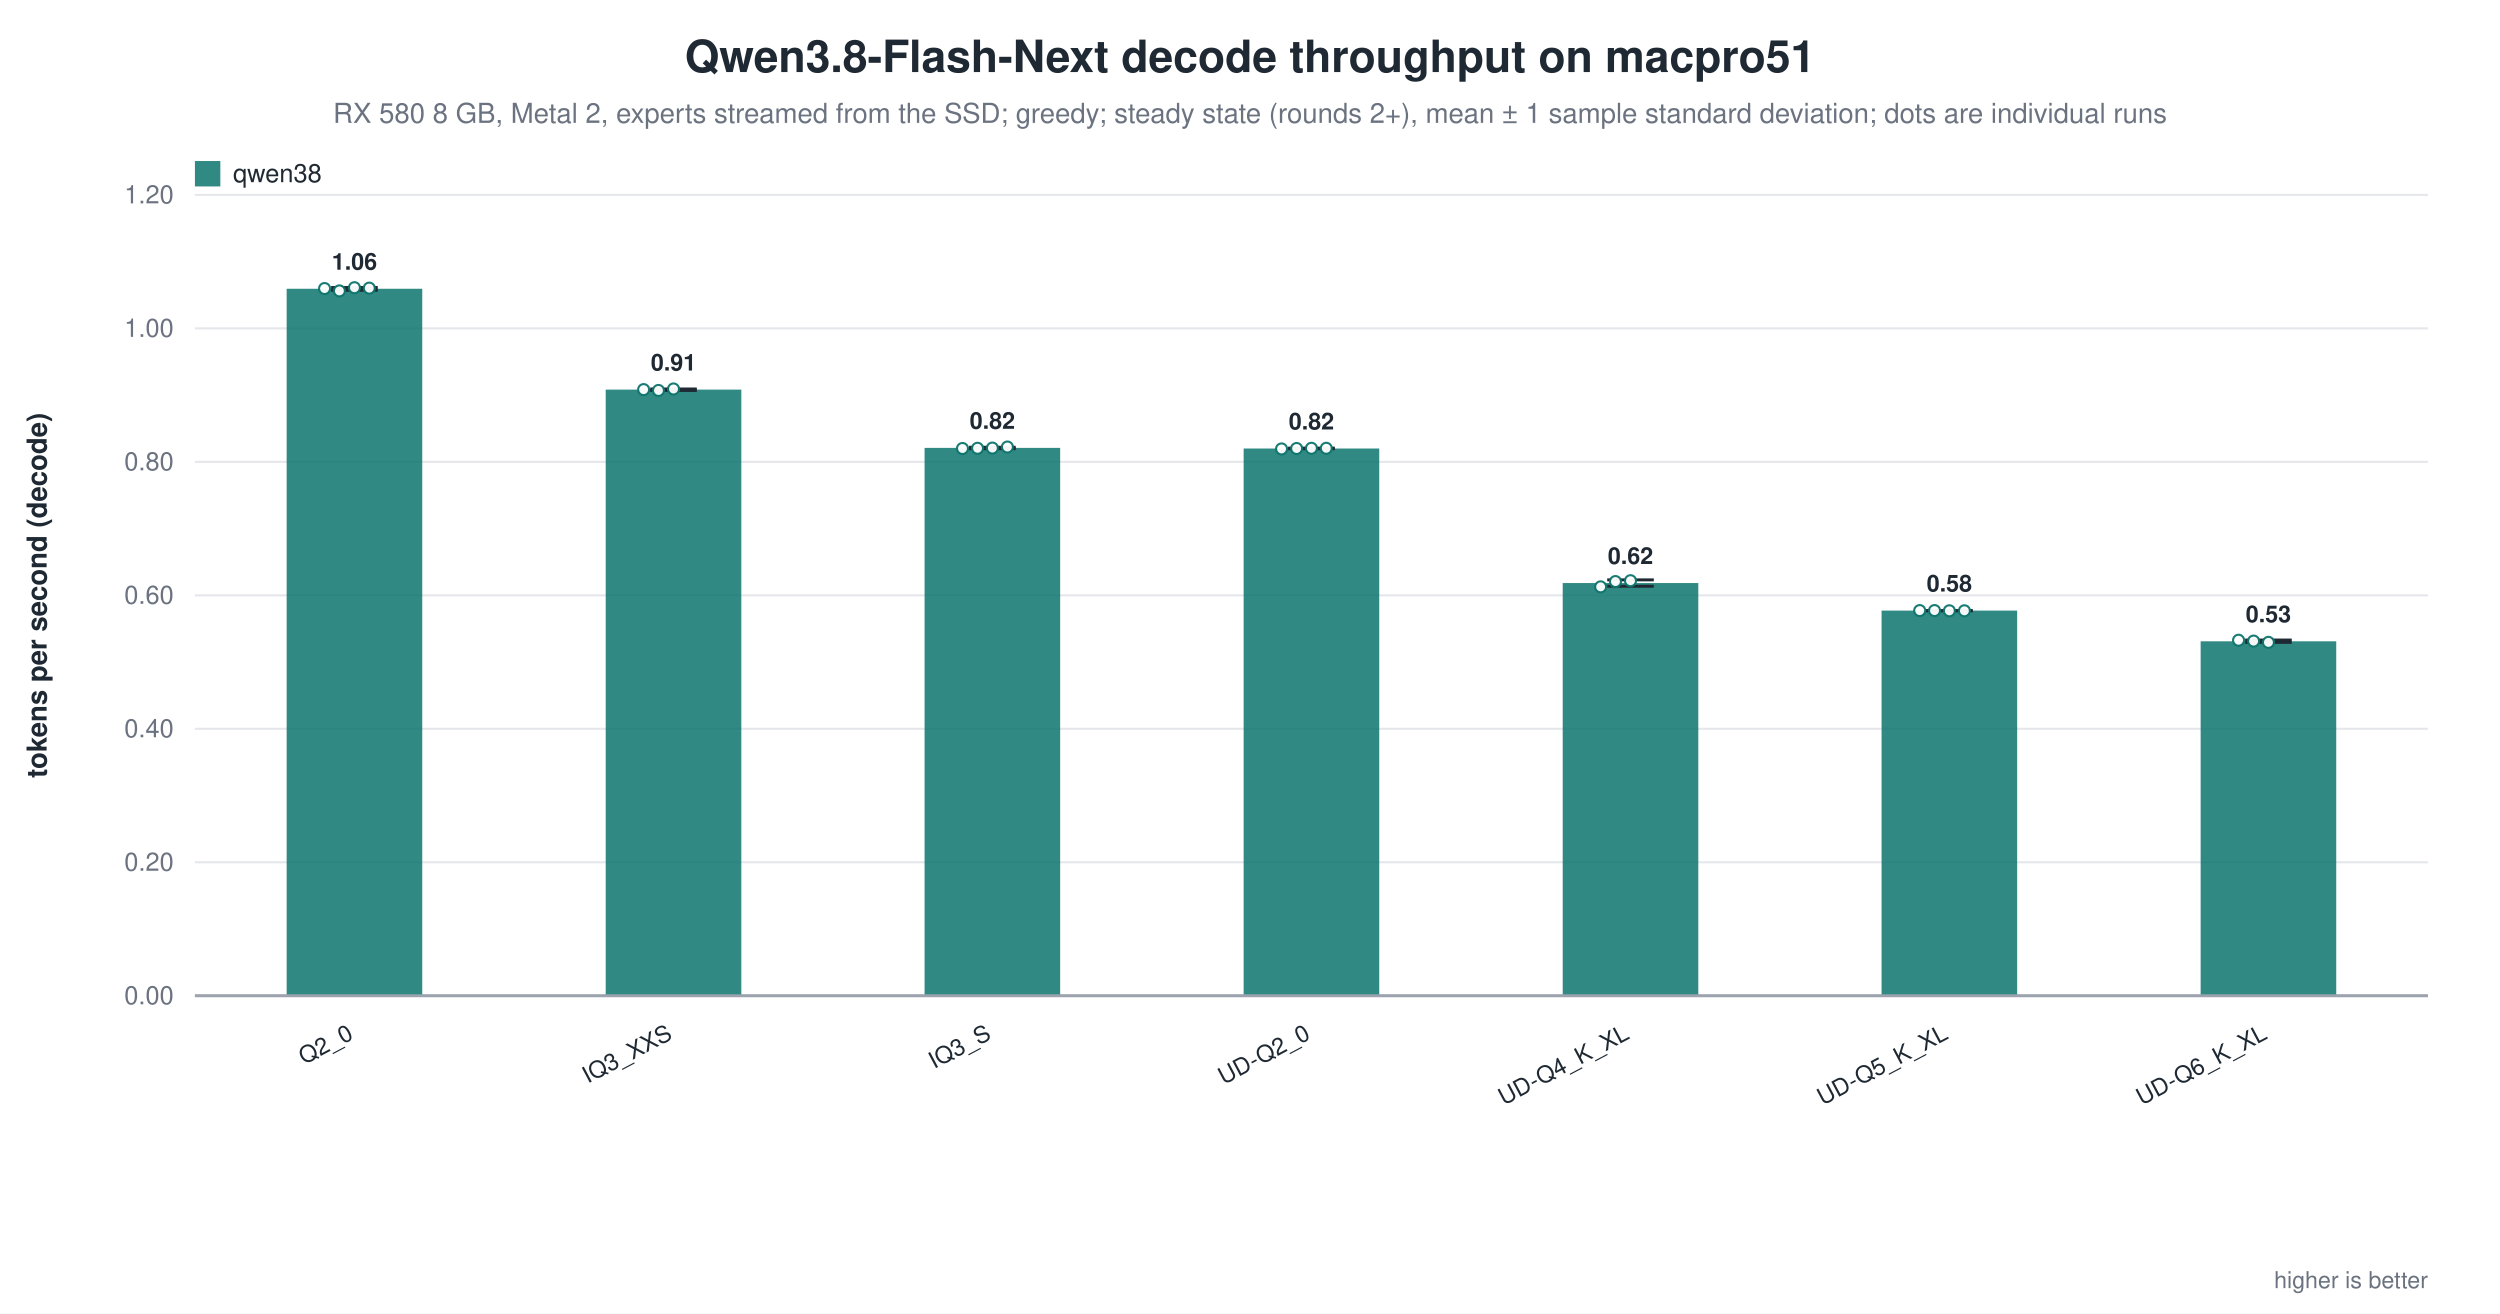
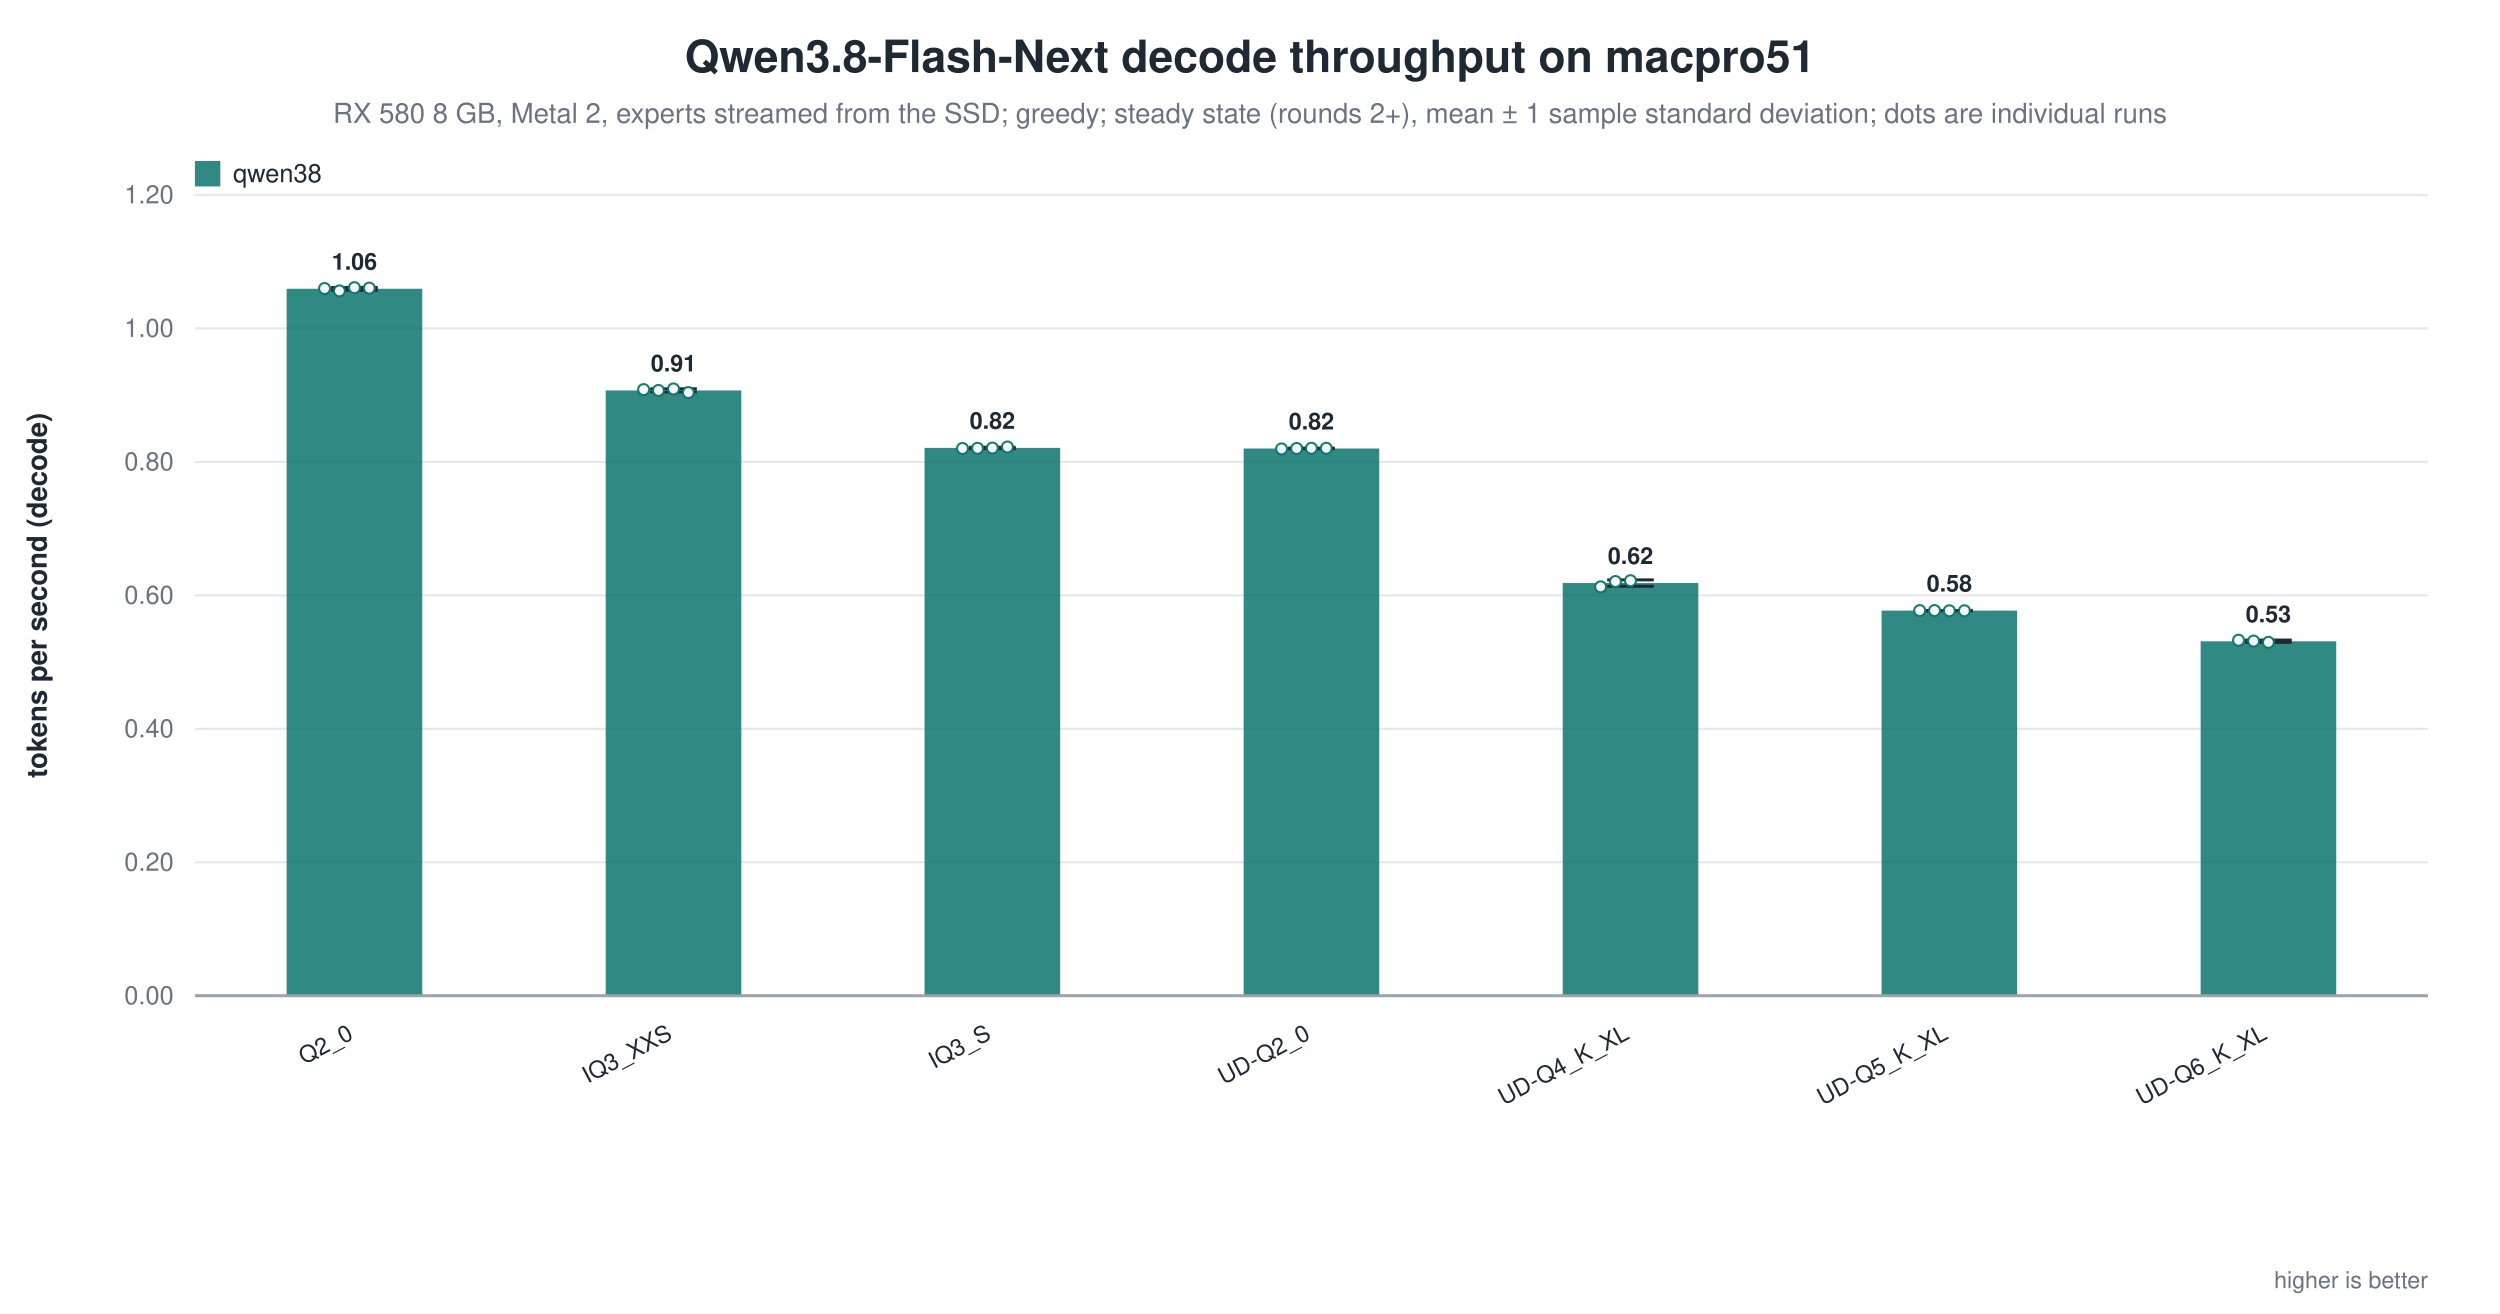
<svg xmlns="http://www.w3.org/2000/svg" width="1180" height="620" viewBox="0 0 1180 620" role="img" aria-label="Qwen3.8-Flash-Next decode throughput on macpro51">
  <rect width="1180" height="620" fill="white" />
  <text x="590.0" y="34" text-anchor="middle" font-family="Helvetica, Arial, sans-serif" font-size="21" font-weight="600" fill="#1f2933">Qwen3.8-Flash-Next decode throughput on macpro51</text>
  <text x="590.0" y="58" text-anchor="middle" font-family="Helvetica, Arial, sans-serif" font-size="13" fill="#6b7280">RX 580 8 GB, Metal 2, experts streamed from the SSD; greedy; steady state (rounds 2+), mean ± 1 sample standard deviation; dots are individual runs</text>
  <line x1="92.0" y1="470.0" x2="1146.0" y2="470.0" stroke="#9ca3af" stroke-width="1.0" />
  <text x="82.0" y="474.0" text-anchor="end" font-family="Helvetica, Arial, sans-serif" font-size="12" fill="#6b7280" font-weight="400">0.00</text>
  <line x1="92.0" y1="407.0" x2="1146.0" y2="407.0" stroke="#e5e7eb" stroke-width="1.0" />
  <text x="82.0" y="411.0" text-anchor="end" font-family="Helvetica, Arial, sans-serif" font-size="12" fill="#6b7280" font-weight="400">0.20</text>
  <line x1="92.0" y1="344.0" x2="1146.0" y2="344.0" stroke="#e5e7eb" stroke-width="1.0" />
  <text x="82.0" y="348.0" text-anchor="end" font-family="Helvetica, Arial, sans-serif" font-size="12" fill="#6b7280" font-weight="400">0.40</text>
  <line x1="92.0" y1="281.0" x2="1146.0" y2="281.0" stroke="#e5e7eb" stroke-width="1.0" />
  <text x="82.0" y="285.0" text-anchor="end" font-family="Helvetica, Arial, sans-serif" font-size="12" fill="#6b7280" font-weight="400">0.60</text>
  <line x1="92.0" y1="218.0" x2="1146.0" y2="218.0" stroke="#e5e7eb" stroke-width="1.0" />
  <text x="82.0" y="222.0" text-anchor="end" font-family="Helvetica, Arial, sans-serif" font-size="12" fill="#6b7280" font-weight="400">0.80</text>
  <line x1="92.0" y1="155.0" x2="1146.0" y2="155.0" stroke="#e5e7eb" stroke-width="1.0" />
  <text x="82.0" y="159.0" text-anchor="end" font-family="Helvetica, Arial, sans-serif" font-size="12" fill="#6b7280" font-weight="400">1.00</text>
  <line x1="92.0" y1="92.0" x2="1146.0" y2="92.0" stroke="#e5e7eb" stroke-width="1.0" />
  <text x="82.0" y="96.0" text-anchor="end" font-family="Helvetica, Arial, sans-serif" font-size="12" fill="#6b7280" font-weight="400">1.20</text>
  <text x="22.0" y="281.0" text-anchor="middle" font-family="Helvetica, Arial, sans-serif" font-size="13" fill="#1f2933" font-weight="600" transform="rotate(-90.0 22.0 281.0)">tokens per second (decode)</text>
  <rect x="135.3" y="136.3" width="64.0" height="333.7" fill="#0f766e" opacity="0.86" />
  <line x1="167.3" y1="135.7" x2="167.3" y2="137.0" stroke="#1f2933" stroke-width="1.4" />
  <line x1="156.3" y1="135.7" x2="178.3" y2="135.7" stroke="#1f2933" stroke-width="1.4" />
  <line x1="156.3" y1="137.0" x2="178.3" y2="137.0" stroke="#1f2933" stroke-width="1.4" />
  <circle cx="153.2" cy="136.2" r="2.6" fill="white" stroke="#0f766e" stroke-width="1.0" opacity="0.95" />
  <circle cx="160.2" cy="137.3" r="2.6" fill="white" stroke="#0f766e" stroke-width="1.0" opacity="0.95" />
  <circle cx="167.3" cy="135.8" r="2.6" fill="white" stroke="#0f766e" stroke-width="1.0" opacity="0.95" />
  <circle cx="174.3" cy="136.0" r="2.6" fill="white" stroke="#0f766e" stroke-width="1.0" opacity="0.95" />
  <text x="167.3" y="127.3" text-anchor="middle" font-family="Helvetica, Arial, sans-serif" font-size="11" fill="#1f2933" font-weight="600">1.06</text>
  <text x="167.3" y="490.0" text-anchor="end" font-family="Helvetica, Arial, sans-serif" font-size="11" fill="#1f2933" font-weight="500" transform="rotate(-28.0 167.3 490.0)">Q2_0</text>
-   <rect x="285.9" y="183.9" width="64.0" height="286.1" fill="#0f766e" opacity="0.86" />
-   <line x1="317.9" y1="183.6" x2="317.9" y2="184.3" stroke="#1f2933" stroke-width="1.4" />
-   <line x1="306.9" y1="183.6" x2="328.9" y2="183.6" stroke="#1f2933" stroke-width="1.4" />
-   <line x1="306.9" y1="184.3" x2="328.9" y2="184.3" stroke="#1f2933" stroke-width="1.4" />
+   <rect x="285.9" y="184.3" width="64.0" height="285.7" fill="#0f766e" opacity="0.86" />
+   <line x1="317.9" y1="183.5" x2="317.9" y2="185.0" stroke="#1f2933" stroke-width="1.4" />
+   <line x1="306.9" y1="183.5" x2="328.9" y2="183.5" stroke="#1f2933" stroke-width="1.4" />
+   <line x1="306.9" y1="185.0" x2="328.9" y2="185.0" stroke="#1f2933" stroke-width="1.4" />
  <circle cx="303.8" cy="183.9" r="2.6" fill="white" stroke="#0f766e" stroke-width="1.0" opacity="0.95" />
  <circle cx="310.8" cy="184.3" r="2.6" fill="white" stroke="#0f766e" stroke-width="1.0" opacity="0.95" />
  <circle cx="317.9" cy="183.6" r="2.6" fill="white" stroke="#0f766e" stroke-width="1.0" opacity="0.95" />
-   <text x="317.9" y="174.9" text-anchor="middle" font-family="Helvetica, Arial, sans-serif" font-size="11" fill="#1f2933" font-weight="600">0.91</text>
+   <circle cx="324.9" cy="185.3" r="2.6" fill="white" stroke="#0f766e" stroke-width="1.0" opacity="0.95" />
+   <text x="317.9" y="175.3" text-anchor="middle" font-family="Helvetica, Arial, sans-serif" font-size="11" fill="#1f2933" font-weight="600">0.91</text>
  <text x="317.9" y="490.0" text-anchor="end" font-family="Helvetica, Arial, sans-serif" font-size="11" fill="#1f2933" font-weight="500" transform="rotate(-28.0 317.9 490.0)">IQ3_XXS</text>
  <rect x="436.4" y="211.4" width="64.0" height="258.6" fill="#0f766e" opacity="0.86" />
  <line x1="468.4" y1="211.1" x2="468.4" y2="211.8" stroke="#1f2933" stroke-width="1.4" />
  <line x1="457.4" y1="211.1" x2="479.4" y2="211.1" stroke="#1f2933" stroke-width="1.4" />
  <line x1="457.4" y1="211.8" x2="479.4" y2="211.8" stroke="#1f2933" stroke-width="1.4" />
  <circle cx="454.3" cy="211.7" r="2.6" fill="white" stroke="#0f766e" stroke-width="1.0" opacity="0.95" />
  <circle cx="461.4" cy="211.6" r="2.6" fill="white" stroke="#0f766e" stroke-width="1.0" opacity="0.95" />
  <circle cx="468.4" cy="211.5" r="2.6" fill="white" stroke="#0f766e" stroke-width="1.0" opacity="0.95" />
  <circle cx="475.5" cy="211.0" r="2.6" fill="white" stroke="#0f766e" stroke-width="1.0" opacity="0.95" />
  <text x="468.4" y="202.4" text-anchor="middle" font-family="Helvetica, Arial, sans-serif" font-size="11" fill="#1f2933" font-weight="600">0.82</text>
  <text x="468.4" y="490.0" text-anchor="end" font-family="Helvetica, Arial, sans-serif" font-size="11" fill="#1f2933" font-weight="500" transform="rotate(-28.0 468.4 490.0)">IQ3_S</text>
  <rect x="587.0" y="211.7" width="64.0" height="258.3" fill="#0f766e" opacity="0.86" />
  <line x1="619.0" y1="211.5" x2="619.0" y2="211.8" stroke="#1f2933" stroke-width="1.4" />
  <line x1="608.0" y1="211.5" x2="630.0" y2="211.5" stroke="#1f2933" stroke-width="1.4" />
  <line x1="608.0" y1="211.8" x2="630.0" y2="211.8" stroke="#1f2933" stroke-width="1.4" />
  <circle cx="604.9" cy="211.9" r="2.6" fill="white" stroke="#0f766e" stroke-width="1.0" opacity="0.95" />
  <circle cx="612.0" cy="211.7" r="2.6" fill="white" stroke="#0f766e" stroke-width="1.0" opacity="0.95" />
  <circle cx="619.0" cy="211.6" r="2.6" fill="white" stroke="#0f766e" stroke-width="1.0" opacity="0.95" />
  <circle cx="626.0" cy="211.6" r="2.6" fill="white" stroke="#0f766e" stroke-width="1.0" opacity="0.95" />
  <text x="619.0" y="202.7" text-anchor="middle" font-family="Helvetica, Arial, sans-serif" font-size="11" fill="#1f2933" font-weight="600">0.82</text>
  <text x="619.0" y="490.0" text-anchor="end" font-family="Helvetica, Arial, sans-serif" font-size="11" fill="#1f2933" font-weight="500" transform="rotate(-28.0 619.0 490.0)">UD-Q2_0</text>
  <rect x="737.6" y="275.2" width="64.0" height="194.8" fill="#0f766e" opacity="0.86" />
  <line x1="769.6" y1="273.7" x2="769.6" y2="276.7" stroke="#1f2933" stroke-width="1.4" />
  <line x1="758.6" y1="273.7" x2="780.6" y2="273.7" stroke="#1f2933" stroke-width="1.4" />
  <line x1="758.6" y1="276.7" x2="780.6" y2="276.7" stroke="#1f2933" stroke-width="1.4" />
  <circle cx="755.5" cy="277.0" r="2.6" fill="white" stroke="#0f766e" stroke-width="1.0" opacity="0.95" />
  <circle cx="762.5" cy="274.5" r="2.6" fill="white" stroke="#0f766e" stroke-width="1.0" opacity="0.95" />
  <circle cx="769.6" cy="274.1" r="2.6" fill="white" stroke="#0f766e" stroke-width="1.0" opacity="0.95" />
  <text x="769.6" y="266.2" text-anchor="middle" font-family="Helvetica, Arial, sans-serif" font-size="11" fill="#1f2933" font-weight="600">0.62</text>
  <text x="769.6" y="490.0" text-anchor="end" font-family="Helvetica, Arial, sans-serif" font-size="11" fill="#1f2933" font-weight="500" transform="rotate(-28.0 769.6 490.0)">UD-Q4_K_XL</text>
  <rect x="888.1" y="288.2" width="64.0" height="181.8" fill="#0f766e" opacity="0.86" />
  <line x1="920.1" y1="288.2" x2="920.1" y2="288.3" stroke="#1f2933" stroke-width="1.4" />
  <line x1="909.1" y1="288.2" x2="931.1" y2="288.2" stroke="#1f2933" stroke-width="1.4" />
  <line x1="909.1" y1="288.3" x2="931.1" y2="288.3" stroke="#1f2933" stroke-width="1.4" />
  <circle cx="906.1" cy="288.2" r="2.6" fill="white" stroke="#0f766e" stroke-width="1.0" opacity="0.95" />
  <circle cx="913.1" cy="288.2" r="2.6" fill="white" stroke="#0f766e" stroke-width="1.0" opacity="0.95" />
  <circle cx="920.1" cy="288.3" r="2.6" fill="white" stroke="#0f766e" stroke-width="1.0" opacity="0.95" />
  <circle cx="927.2" cy="288.3" r="2.6" fill="white" stroke="#0f766e" stroke-width="1.0" opacity="0.95" />
  <text x="920.1" y="279.2" text-anchor="middle" font-family="Helvetica, Arial, sans-serif" font-size="11" fill="#1f2933" font-weight="600">0.58</text>
  <text x="920.1" y="490.0" text-anchor="end" font-family="Helvetica, Arial, sans-serif" font-size="11" fill="#1f2933" font-weight="500" transform="rotate(-28.0 920.1 490.0)">UD-Q5_K_XL</text>
  <rect x="1038.7" y="302.7" width="64.0" height="167.3" fill="#0f766e" opacity="0.86" />
  <line x1="1070.7" y1="302.1" x2="1070.7" y2="303.2" stroke="#1f2933" stroke-width="1.4" />
  <line x1="1059.7" y1="302.1" x2="1081.7" y2="302.1" stroke="#1f2933" stroke-width="1.4" />
  <line x1="1059.7" y1="303.2" x2="1081.7" y2="303.2" stroke="#1f2933" stroke-width="1.4" />
  <circle cx="1056.6" cy="302.2" r="2.6" fill="white" stroke="#0f766e" stroke-width="1.0" opacity="0.95" />
  <circle cx="1063.7" cy="302.6" r="2.6" fill="white" stroke="#0f766e" stroke-width="1.0" opacity="0.95" />
  <circle cx="1070.7" cy="303.2" r="2.6" fill="white" stroke="#0f766e" stroke-width="1.0" opacity="0.95" />
  <text x="1070.7" y="293.7" text-anchor="middle" font-family="Helvetica, Arial, sans-serif" font-size="11" fill="#1f2933" font-weight="600">0.53</text>
  <text x="1070.7" y="490.0" text-anchor="end" font-family="Helvetica, Arial, sans-serif" font-size="11" fill="#1f2933" font-weight="500" transform="rotate(-28.0 1070.7 490.0)">UD-Q6_K_XL</text>
  <line x1="92.0" y1="470.0" x2="1146.0" y2="470.0" stroke="#9ca3af" stroke-width="1.4" />
  <rect x="92.0" y="76.0" width="12.0" height="12.0" fill="#0f766e" opacity="0.86" />
  <text x="110.0" y="86.0" text-anchor="start" font-family="Helvetica, Arial, sans-serif" font-size="12" fill="#1f2933" font-weight="500">qwen38</text>
  <text x="1146.0" y="608.0" text-anchor="end" font-family="Helvetica, Arial, sans-serif" font-size="11" fill="#6b7280" font-weight="400">higher is better</text>
</svg>
